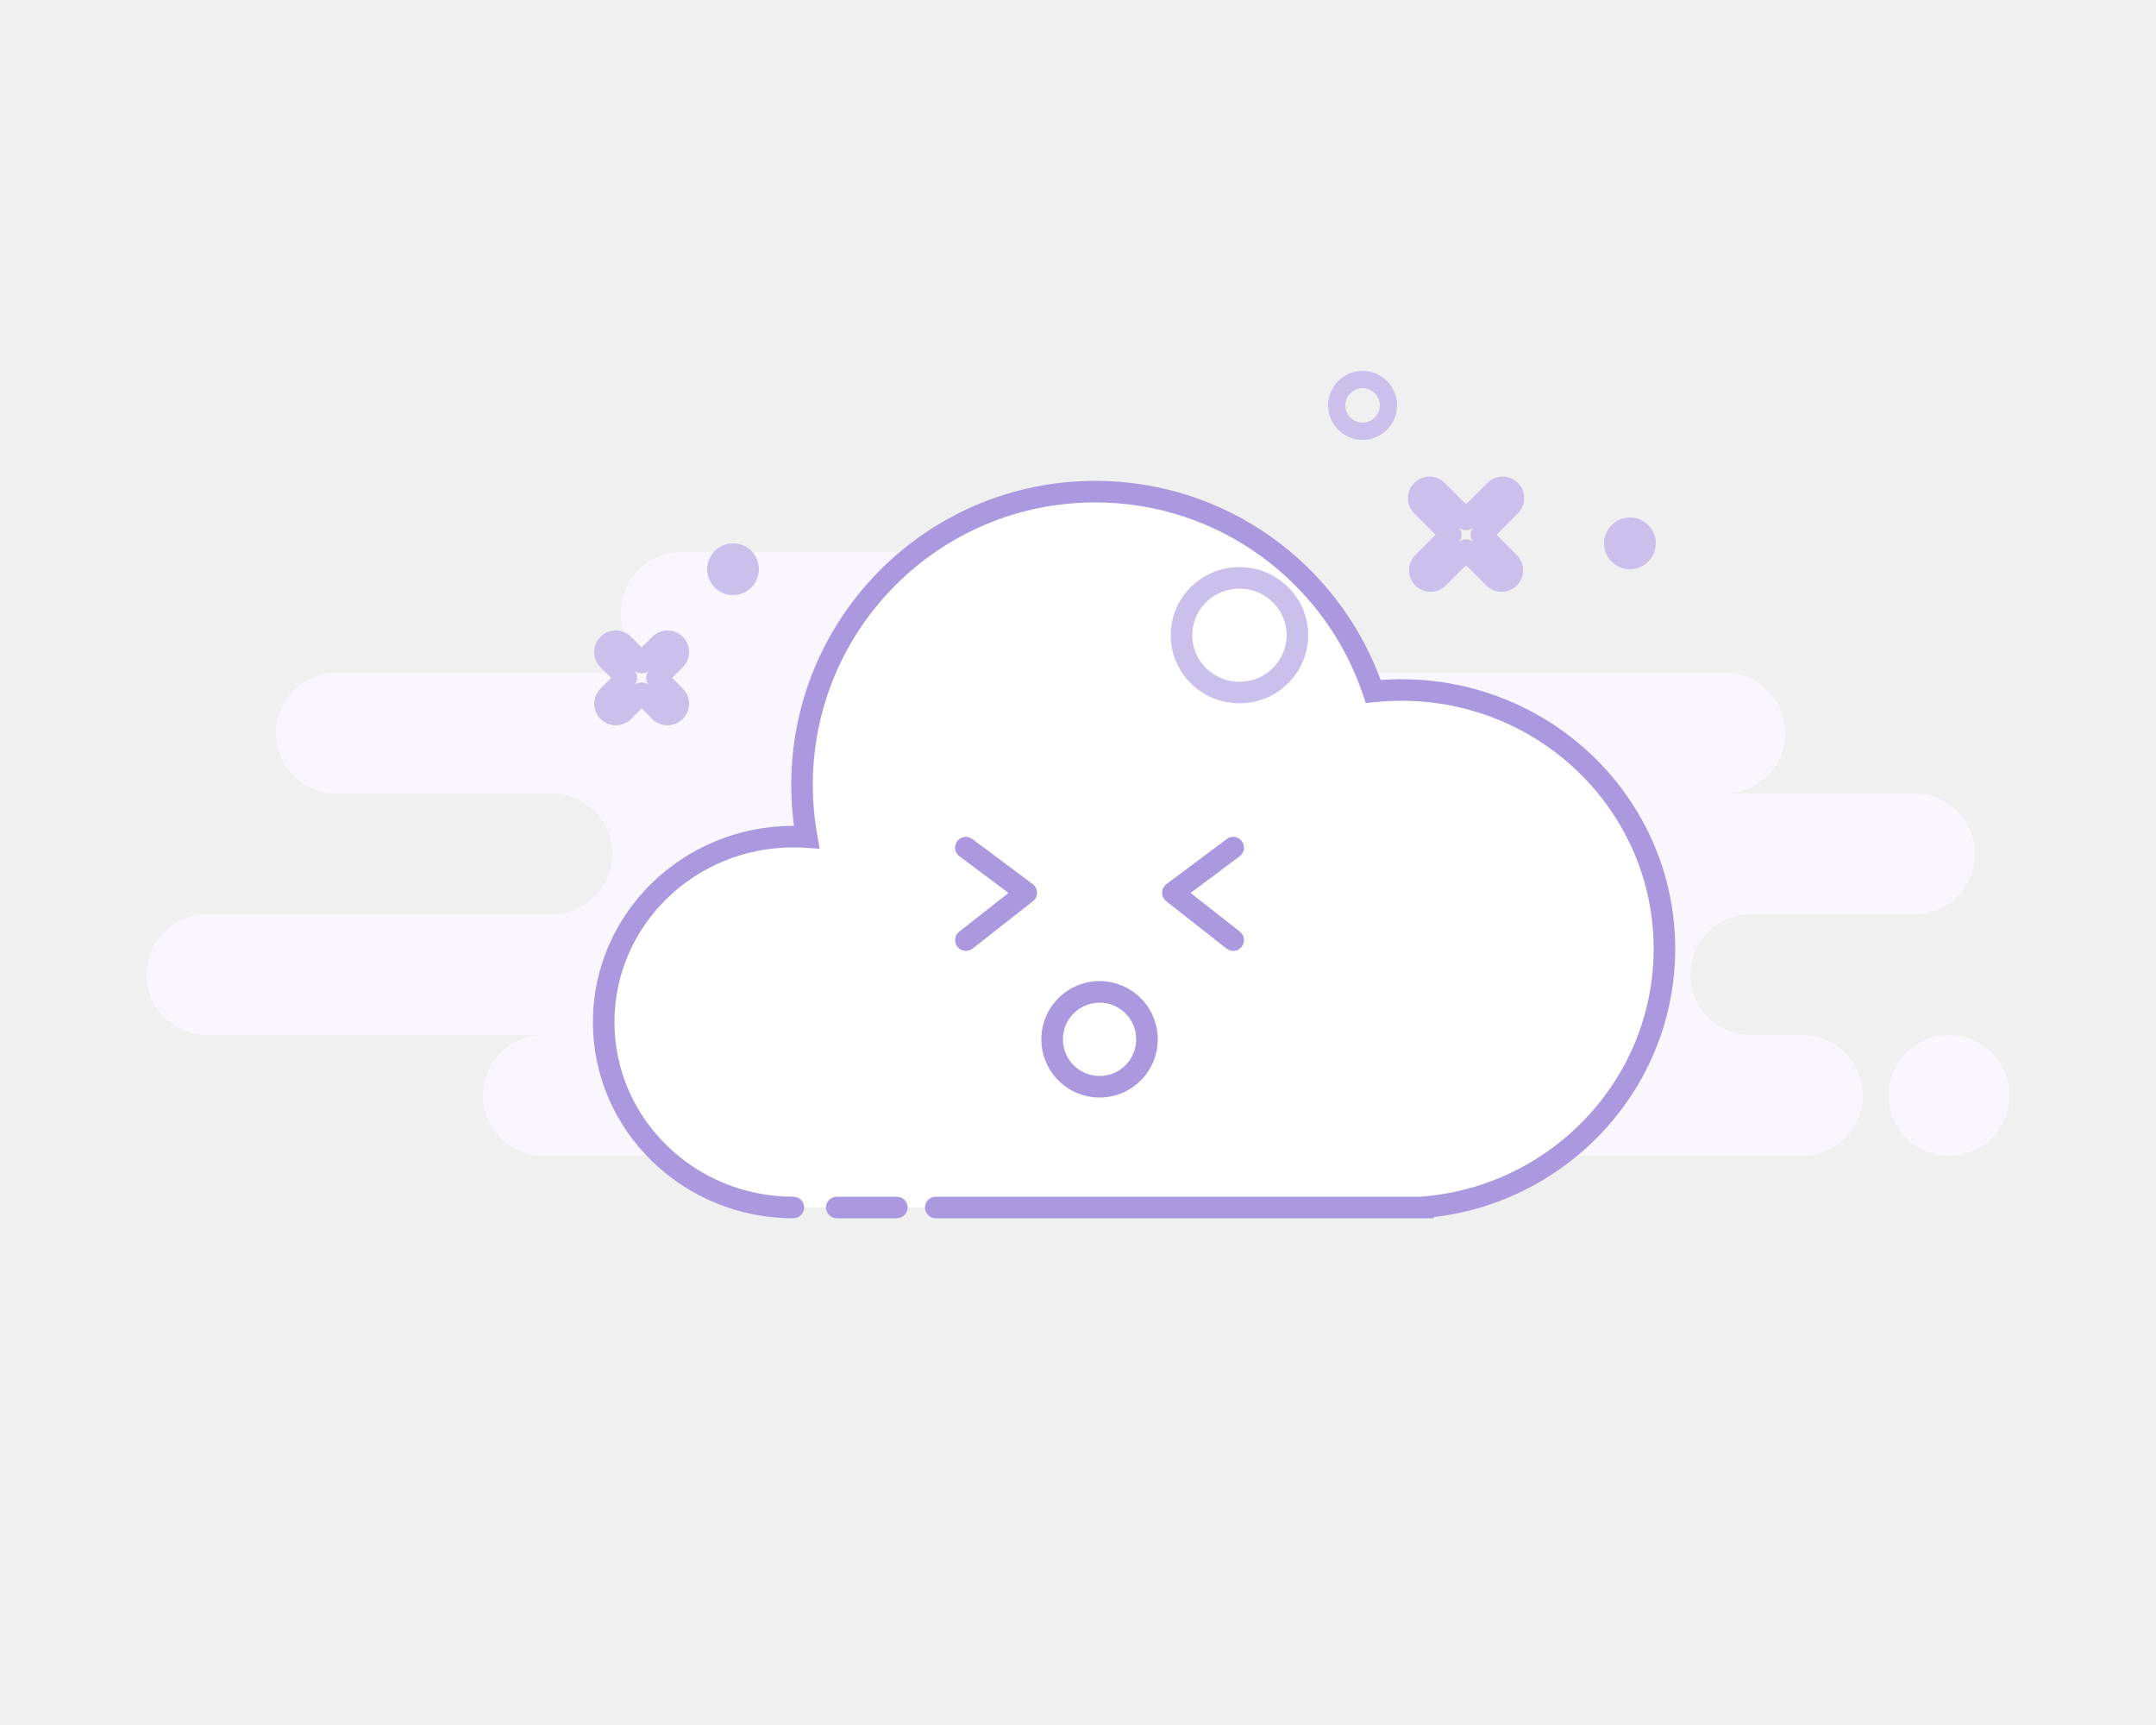
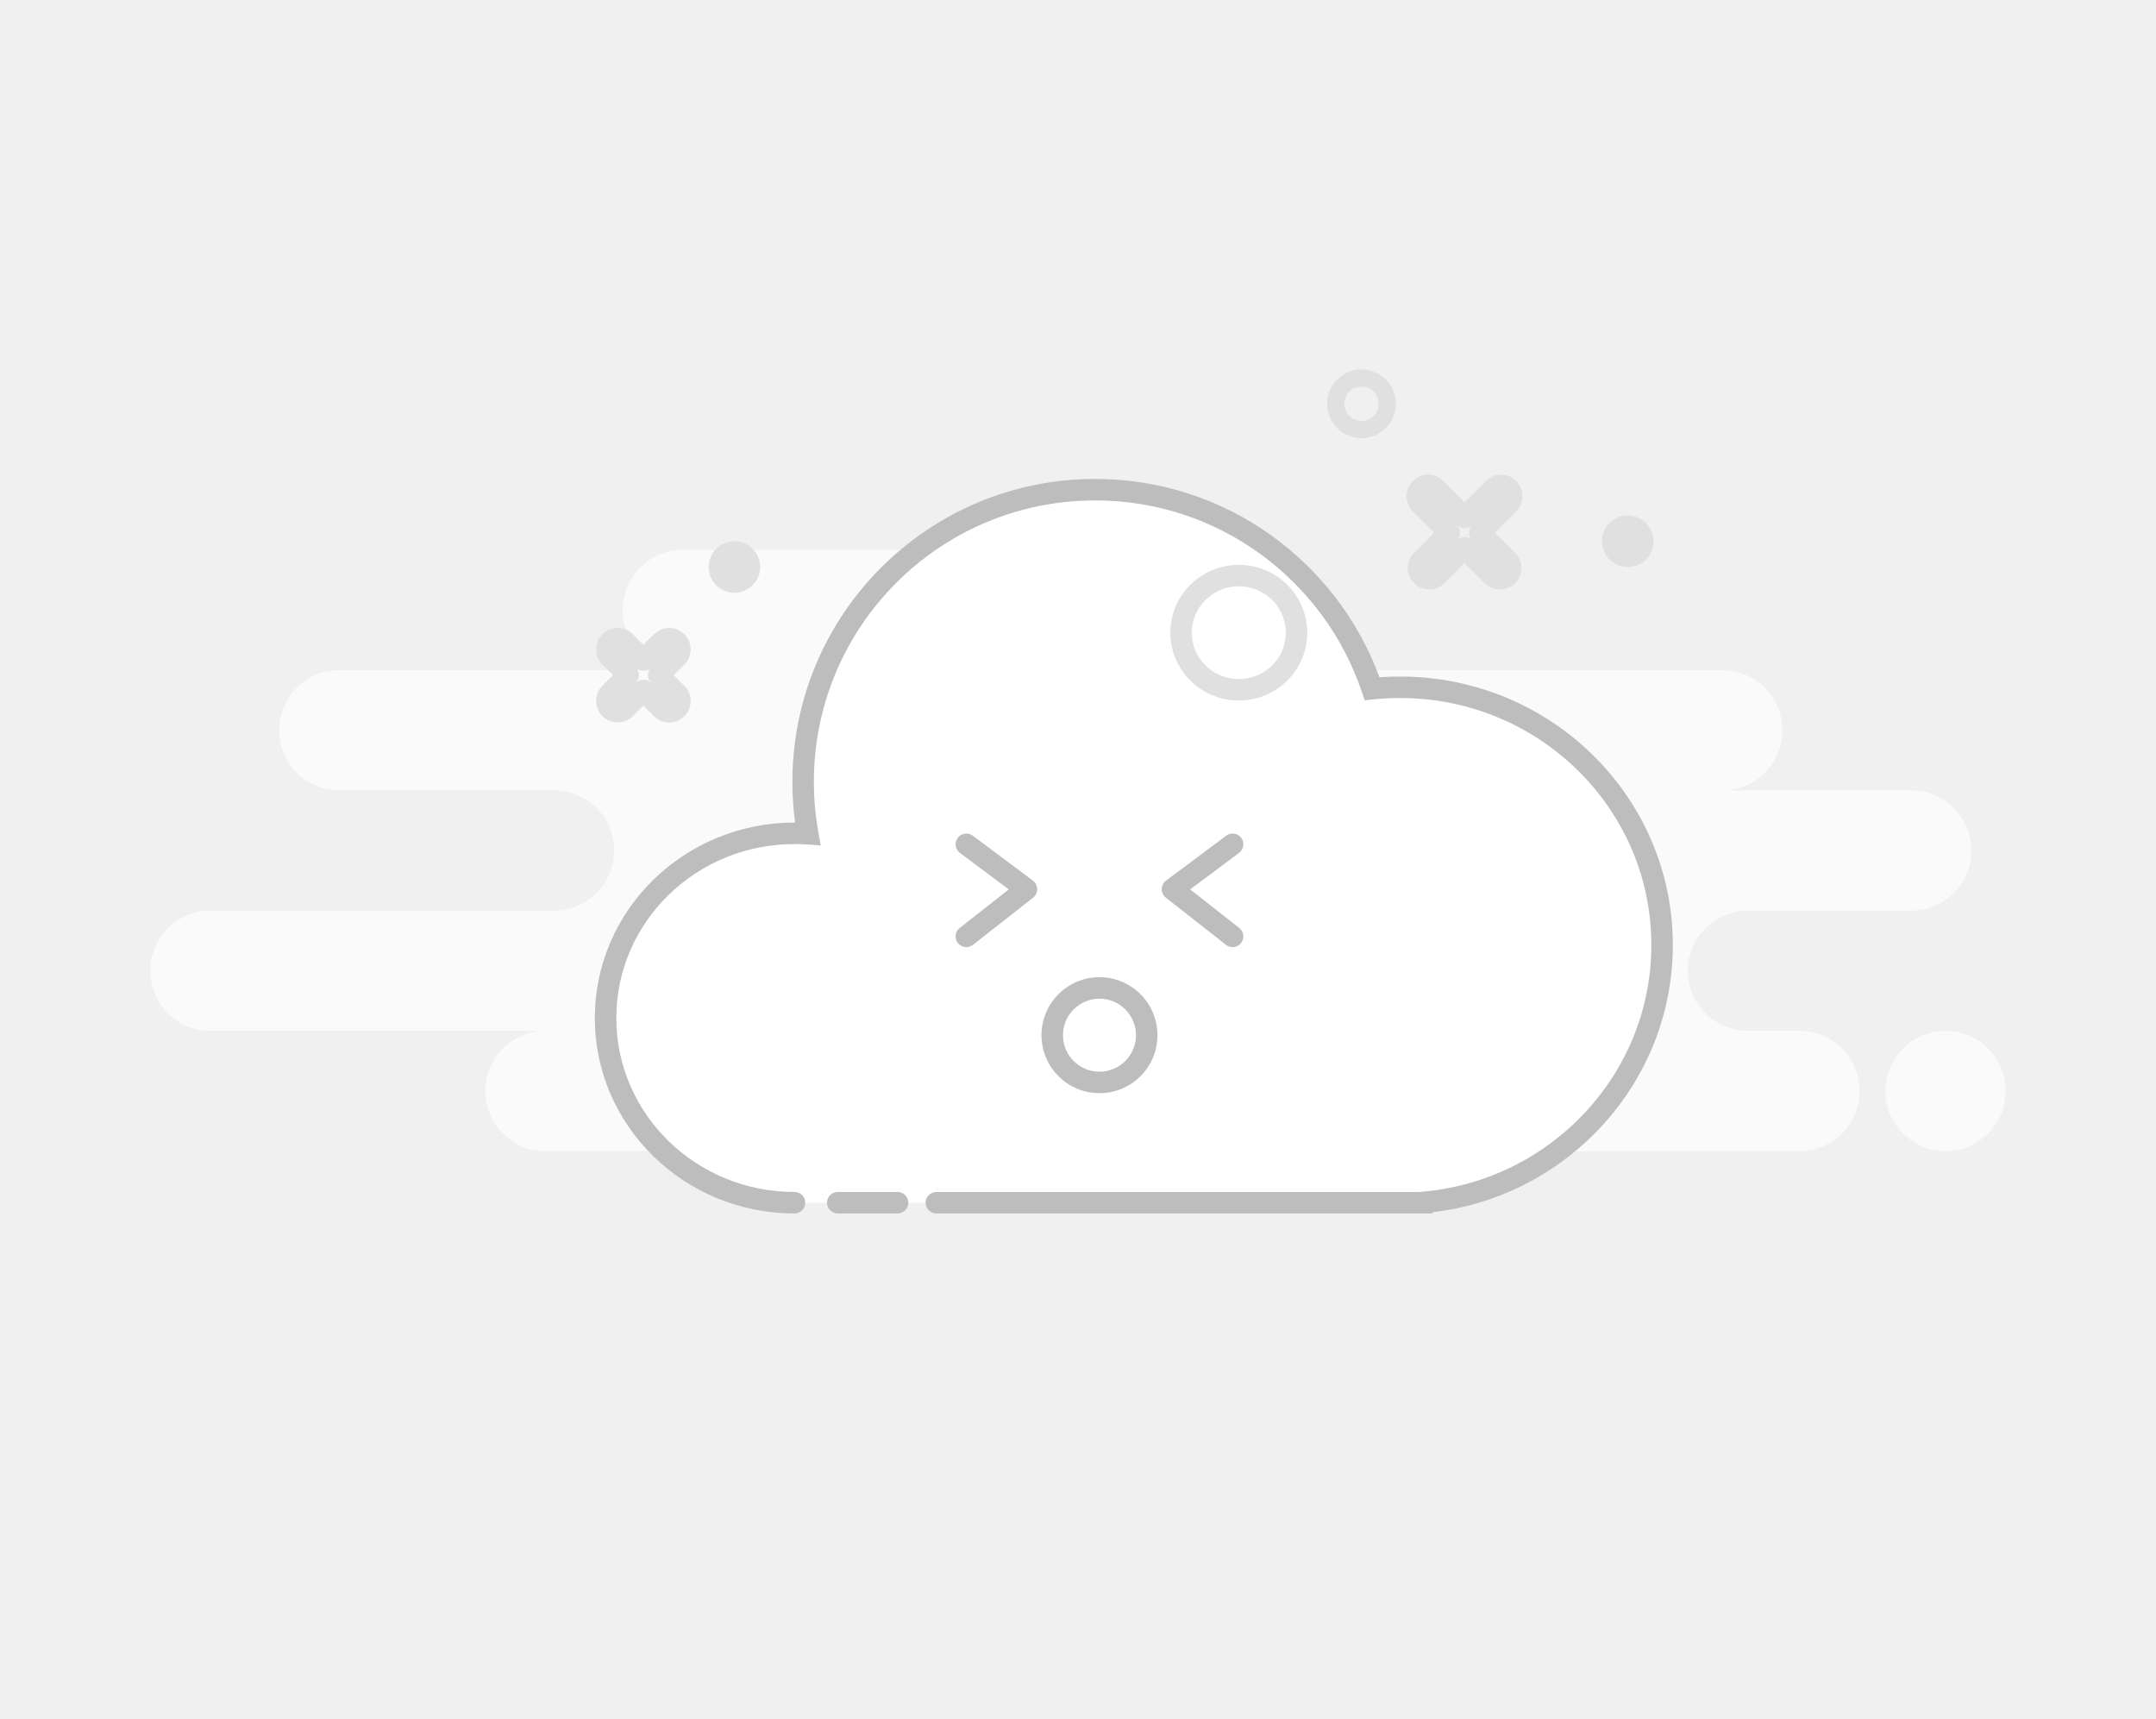
- <svg xmlns="http://www.w3.org/2000/svg" width="250" height="200" viewBox="0 0 250 200" fill="none">
-   <path fill-rule="evenodd" clip-rule="evenodd" d="M56 127C56 130.866 59.134 134 63 134H209C212.866 134 216 130.866 216 127C216 123.134 212.866 120 209 120H203C199.134 120 196 116.866 196 113C196 109.134 199.134 106 203 106H222C225.866 106 229 102.866 229 99C229 95.134 225.866 92 222 92H200C203.866 92 207 88.866 207 85C207 81.134 203.866 78 200 78H136C139.866 78 143 74.866 143 71C143 67.134 139.866 64 136 64H79C75.134 64 72 67.134 72 71C72 74.866 75.134 78 79 78H39C35.134 78 32 81.134 32 85C32 88.866 35.134 92 39 92H64C67.866 92 71 95.134 71 99C71 102.866 67.866 106 64 106H24C20.134 106 17 109.134 17 113C17 116.866 20.134 120 24 120H63C59.134 120 56 123.134 56 127ZM226 134C229.866 134 233 130.866 233 127C233 123.134 229.866 120 226 120C222.134 120 219 123.134 219 127C219 130.866 222.134 134 226 134Z" fill="#F9F7FD" />
-   <path fill-rule="evenodd" clip-rule="evenodd" d="M92 140C79.85 140 70 130.374 70 118.5C70 106.626 79.85 97 92 97C92.517 97 93.029 97.017 93.537 97.052C93.184 95.088 93 93.065 93 91C93 72.222 108.222 57 127 57C141.991 57 154.716 66.702 159.239 80.169C160.31 80.058 161.398 80 162.5 80C179.345 80 193 93.431 193 110C193 125.741 180.675 138.727 165 139.978V140H108.508M103.996 140H97.031H103.996Z" fill="white" />
-   <path fill-rule="evenodd" clip-rule="evenodd" d="M127 58.25C108.913 58.25 94.25 72.913 94.25 91C94.25 92.991 94.427 94.939 94.767 96.831L95.05 98.407L93.453 98.299C92.973 98.266 92.489 98.25 92 98.25C80.513 98.25 71.25 107.343 71.25 118.5C71.25 129.657 80.513 138.75 92 138.75C92.69 138.75 93.25 139.31 93.25 140C93.25 140.69 92.69 141.25 92 141.25C79.187 141.25 68.75 131.091 68.75 118.5C68.75 105.909 79.187 95.75 92 95.75C92.022 95.75 92.045 95.75 92.067 95.75C91.858 94.196 91.75 92.61 91.75 91C91.75 71.532 107.532 55.75 127 55.75C142.196 55.75 155.142 65.364 160.095 78.838C160.889 78.78 161.691 78.75 162.5 78.75C180.015 78.75 194.25 92.722 194.25 110C194.25 126.023 182.006 139.283 166.25 141.112V141.25H108.508C107.817 141.25 107.258 140.69 107.258 140C107.258 139.31 107.817 138.75 108.508 138.75H164.677L164.901 138.732C179.945 137.532 191.75 125.07 191.75 110C191.75 94.141 178.674 81.25 162.5 81.25C161.442 81.25 160.397 81.305 159.369 81.413L158.372 81.517L158.054 80.567C153.697 67.594 141.438 58.25 127 58.25ZM95.781 140C95.781 139.31 96.341 138.75 97.031 138.75H103.996C104.686 138.75 105.246 139.31 105.246 140C105.246 140.69 104.686 141.25 103.996 141.25H97.031C96.341 141.25 95.781 140.69 95.781 140Z" fill="#AB99E0" />
-   <path fill-rule="evenodd" clip-rule="evenodd" d="M127.5 116.25C125.153 116.25 123.25 118.153 123.25 120.5C123.25 122.847 125.153 124.75 127.5 124.75C129.847 124.75 131.75 122.847 131.75 120.5C131.75 118.153 129.847 116.25 127.5 116.25ZM120.75 120.5C120.75 116.772 123.772 113.75 127.5 113.75C131.228 113.75 134.25 116.772 134.25 120.5C134.25 124.228 131.228 127.25 127.5 127.25C123.772 127.25 120.75 124.228 120.75 120.5Z" fill="#AB99E0" />
-   <path fill-rule="evenodd" clip-rule="evenodd" d="M110.999 97.529C111.412 96.976 112.195 96.863 112.748 97.276L119.748 102.505C120.06 102.738 120.245 103.103 120.25 103.492C120.255 103.881 120.078 104.25 119.772 104.49L112.772 109.983C112.229 110.41 111.443 110.315 111.017 109.772C110.59 109.229 110.685 108.443 111.228 108.017L116.944 103.531L111.252 99.279C110.699 98.866 110.585 98.082 110.999 97.529Z" fill="#AB99E0" />
-   <path fill-rule="evenodd" clip-rule="evenodd" d="M144.001 97.529C143.588 96.976 142.805 96.863 142.252 97.276L135.252 102.505C134.94 102.738 134.755 103.103 134.75 103.492C134.745 103.881 134.922 104.25 135.228 104.49L142.228 109.983C142.771 110.41 143.557 110.315 143.983 109.772C144.41 109.229 144.315 108.443 143.772 108.017L138.056 103.531L143.748 99.279C144.301 98.866 144.415 98.082 144.001 97.529Z" fill="#AB99E0" />
-   <ellipse rx="6.72" ry="6.647" transform="matrix(-1 0 0 1 143.72 73.6466)" stroke="#CBC0EC" stroke-width="2.5" stroke-linecap="round" />
-   <path fill-rule="evenodd" clip-rule="evenodd" d="M158 45C156.895 45 156 45.895 156 47C156 48.105 156.895 49 158 49C159.105 49 160 48.105 160 47C160 45.895 159.105 45 158 45ZM154 47C154 44.791 155.791 43 158 43C160.209 43 162 44.791 162 47C162 49.209 160.209 51 158 51C155.791 51 154 49.209 154 47Z" fill="#CBC0EC" />
-   <circle cx="189" cy="63" r="3" fill="#CBC0EC" />
-   <path fill-rule="evenodd" clip-rule="evenodd" d="M163.99 55.99C164.966 55.013 166.549 55.013 167.525 55.99L170 58.465L172.475 55.99C173.451 55.013 175.034 55.013 176.01 55.99C176.987 56.966 176.987 58.549 176.01 59.525L173.535 62L175.883 64.348C176.86 65.324 176.86 66.907 175.883 67.883C174.907 68.86 173.324 68.86 172.348 67.883L170 65.535L167.652 67.883C166.676 68.86 165.093 68.86 164.117 67.883C163.14 66.907 163.14 65.324 164.117 64.348L166.464 62L163.99 59.525C163.013 58.549 163.013 56.966 163.99 55.99ZM170 61.482C169.668 61.482 169.351 61.35 169.116 61.116C169.351 61.35 169.482 61.669 169.482 62C169.482 62.331 169.351 62.65 169.116 62.884C169.604 62.396 170.396 62.396 170.884 62.884C170.396 62.396 170.396 61.604 170.884 61.116C170.649 61.35 170.331 61.482 170 61.482Z" fill="#CBC0EC" />
-   <path fill-rule="evenodd" clip-rule="evenodd" d="M69.636 73.828C70.612 72.852 72.195 72.852 73.172 73.828L74.404 75.061L75.636 73.828C76.612 72.852 78.195 72.852 79.172 73.828C80.148 74.805 80.148 76.388 79.172 77.364L77.939 78.596L79.172 79.828C80.148 80.805 80.148 82.388 79.172 83.364C78.195 84.34 76.612 84.34 75.636 83.364L74.404 82.132L73.172 83.364C72.195 84.34 70.612 84.34 69.636 83.364C68.66 82.388 68.66 80.805 69.636 79.828L70.868 78.596L69.636 77.364C68.66 76.388 68.66 74.805 69.636 73.828ZM75.288 77.712C74.799 78.201 74.008 78.201 73.52 77.712C74.008 78.201 74.008 78.992 73.52 79.48C74.008 78.992 74.799 78.992 75.288 79.48C74.799 78.992 74.799 78.201 75.288 77.712Z" fill="#CBC0EC" />
-   <circle cx="85" cy="66" r="3" fill="#CBC0EC" />
+ <svg xmlns="http://www.w3.org/2000/svg" width="251" height="200" viewBox="0 0 251 200" fill="none">
+   <path fill-rule="evenodd" clip-rule="evenodd" d="M56.5 127C56.5 130.866 59.634 134 63.5 134H209.5C213.366 134 216.5 130.866 216.5 127C216.5 123.134 213.366 120 209.5 120H203.5C199.634 120 196.5 116.866 196.5 113C196.5 109.134 199.634 106 203.5 106H222.5C226.366 106 229.5 102.866 229.5 99C229.5 95.134 226.366 92 222.5 92H200.5C204.366 92 207.5 88.866 207.5 85C207.5 81.134 204.366 78 200.5 78H136.5C140.366 78 143.5 74.866 143.5 71C143.5 67.134 140.366 64 136.5 64H79.5C75.634 64 72.5 67.134 72.5 71C72.5 74.866 75.634 78 79.5 78H39.5C35.634 78 32.5 81.134 32.5 85C32.5 88.866 35.634 92 39.5 92H64.5C68.366 92 71.5 95.134 71.5 99C71.5 102.866 68.366 106 64.5 106H24.5C20.634 106 17.5 109.134 17.5 113C17.5 116.866 20.634 120 24.5 120H63.5C59.634 120 56.5 123.134 56.5 127ZM226.5 134C230.366 134 233.5 130.866 233.5 127C233.5 123.134 230.366 120 226.5 120C222.634 120 219.5 123.134 219.5 127C219.5 130.866 222.634 134 226.5 134Z" fill="#FAFAFA" />
+   <path fill-rule="evenodd" clip-rule="evenodd" d="M92.5 140C80.35 140 70.5 130.374 70.5 118.5C70.5 106.626 80.35 97 92.5 97C93.017 97 93.529 97.017 94.037 97.052C93.684 95.088 93.5 93.065 93.5 91C93.5 72.222 108.722 57 127.5 57C142.491 57 155.216 66.702 159.739 80.169C160.81 80.058 161.898 80 163 80C179.845 80 193.5 93.431 193.5 110C193.5 125.741 181.175 138.727 165.5 139.978V140H109.008M104.496 140H97.531H104.496Z" fill="white" />
+   <path fill-rule="evenodd" clip-rule="evenodd" d="M127.5 58.25C109.413 58.25 94.75 72.913 94.75 91C94.75 92.991 94.927 94.939 95.267 96.831L95.55 98.407L93.953 98.299C93.473 98.266 92.989 98.25 92.5 98.25C81.013 98.25 71.75 107.343 71.75 118.5C71.75 129.657 81.013 138.75 92.5 138.75C93.19 138.75 93.75 139.31 93.75 140C93.75 140.69 93.19 141.25 92.5 141.25C79.687 141.25 69.25 131.091 69.25 118.5C69.25 105.909 79.687 95.75 92.5 95.75C92.522 95.75 92.545 95.75 92.567 95.75C92.358 94.196 92.25 92.61 92.25 91C92.25 71.532 108.032 55.75 127.5 55.75C142.696 55.75 155.642 65.364 160.595 78.838C161.389 78.78 162.191 78.75 163 78.75C180.515 78.75 194.75 92.722 194.75 110C194.75 126.023 182.506 139.283 166.75 141.112V141.25H109.008C108.317 141.25 107.758 140.69 107.758 140C107.758 139.31 108.317 138.75 109.008 138.75H165.177L165.401 138.732C180.445 137.532 192.25 125.07 192.25 110C192.25 94.141 179.174 81.25 163 81.25C161.942 81.25 160.897 81.305 159.869 81.413L158.872 81.517L158.554 80.567C154.197 67.594 141.938 58.25 127.5 58.25ZM96.281 140C96.281 139.31 96.841 138.75 97.531 138.75H104.496C105.186 138.75 105.746 139.31 105.746 140C105.746 140.69 105.186 141.25 104.496 141.25H97.531C96.841 141.25 96.281 140.69 96.281 140Z" fill="#BDBDBD" />
+   <path fill-rule="evenodd" clip-rule="evenodd" d="M128 116.25C125.653 116.25 123.75 118.153 123.75 120.5C123.75 122.847 125.653 124.75 128 124.75C130.347 124.75 132.25 122.847 132.25 120.5C132.25 118.153 130.347 116.25 128 116.25ZM121.25 120.5C121.25 116.772 124.272 113.75 128 113.75C131.728 113.75 134.75 116.772 134.75 120.5C134.75 124.228 131.728 127.25 128 127.25C124.272 127.25 121.25 124.228 121.25 120.5Z" fill="#BDBDBD" />
+   <path fill-rule="evenodd" clip-rule="evenodd" d="M111.499 97.529C111.912 96.976 112.695 96.863 113.248 97.276L120.248 102.505C120.56 102.738 120.745 103.103 120.75 103.492C120.755 103.881 120.578 104.25 120.272 104.49L113.272 109.983C112.729 110.409 111.943 110.315 111.517 109.772C111.091 109.228 111.185 108.443 111.728 108.016L117.444 103.531L111.752 99.279C111.199 98.866 111.085 98.082 111.499 97.529Z" fill="#BDBDBD" />
+   <path fill-rule="evenodd" clip-rule="evenodd" d="M144.501 97.529C144.088 96.976 143.305 96.863 142.752 97.276L135.752 102.505C135.44 102.738 135.255 103.103 135.25 103.492C135.245 103.881 135.422 104.25 135.728 104.49L142.728 109.983C143.271 110.409 144.057 110.315 144.483 109.772C144.909 109.228 144.815 108.443 144.272 108.016L138.556 103.531L144.248 99.279C144.801 98.866 144.915 98.082 144.501 97.529Z" fill="#BDBDBD" />
+   <ellipse rx="6.72" ry="6.647" transform="matrix(-1 0 0 1 144.22 73.6466)" stroke="#E0E0E0" stroke-width="2.5" stroke-linecap="round" />
+   <path fill-rule="evenodd" clip-rule="evenodd" d="M158.5 45C157.395 45 156.5 45.895 156.5 47C156.5 48.105 157.395 49 158.5 49C159.605 49 160.5 48.105 160.5 47C160.5 45.895 159.605 45 158.5 45ZM154.5 47C154.5 44.791 156.291 43 158.5 43C160.709 43 162.5 44.791 162.5 47C162.5 49.209 160.709 51 158.5 51C156.291 51 154.5 49.209 154.5 47Z" fill="#E0E0E0" />
+   <circle cx="189.5" cy="63" r="3" fill="#E0E0E0" />
+   <path fill-rule="evenodd" clip-rule="evenodd" d="M164.49 55.99C165.466 55.014 167.049 55.014 168.025 55.99L170.5 58.465L172.975 55.99C173.951 55.014 175.534 55.014 176.51 55.99C177.487 56.966 177.487 58.549 176.51 59.526L174.035 62.001L176.383 64.348C177.36 65.325 177.36 66.907 176.383 67.884C175.407 68.86 173.824 68.86 172.848 67.884L170.5 65.536L168.152 67.884C167.176 68.86 165.593 68.86 164.617 67.884C163.64 66.907 163.64 65.325 164.617 64.348L166.964 62.001L164.49 59.526C163.513 58.549 163.513 56.966 164.49 55.99ZM170.5 61.483C170.168 61.483 169.851 61.351 169.616 61.117C169.851 61.351 169.982 61.669 169.982 62.001C169.982 62.332 169.851 62.65 169.616 62.884C170.104 62.396 170.896 62.396 171.384 62.884C170.896 62.396 170.896 61.605 171.384 61.117C171.149 61.351 170.831 61.483 170.5 61.483Z" fill="#E0E0E0" />
+   <path fill-rule="evenodd" clip-rule="evenodd" d="M70.136 73.828C71.112 72.852 72.695 72.852 73.672 73.828L74.904 75.06L76.136 73.828C77.112 72.852 78.695 72.852 79.672 73.828C80.648 74.804 80.648 76.387 79.672 77.364L78.439 78.596L79.672 79.828C80.648 80.804 80.648 82.387 79.672 83.364C78.695 84.34 77.112 84.34 76.136 83.364L74.904 82.131L73.672 83.364C72.695 84.34 71.112 84.34 70.136 83.364C69.16 82.387 69.16 80.804 70.136 79.828L71.368 78.596L70.136 77.364C69.16 76.387 69.16 74.804 70.136 73.828ZM75.788 77.712C75.299 78.2 74.508 78.2 74.02 77.712C74.508 78.2 74.508 78.991 74.02 79.48C74.508 78.991 75.299 78.991 75.788 79.48C75.299 78.991 75.299 78.2 75.788 77.712Z" fill="#E0E0E0" />
+   <circle cx="85.5" cy="66" r="3" fill="#E0E0E0" />
</svg>
